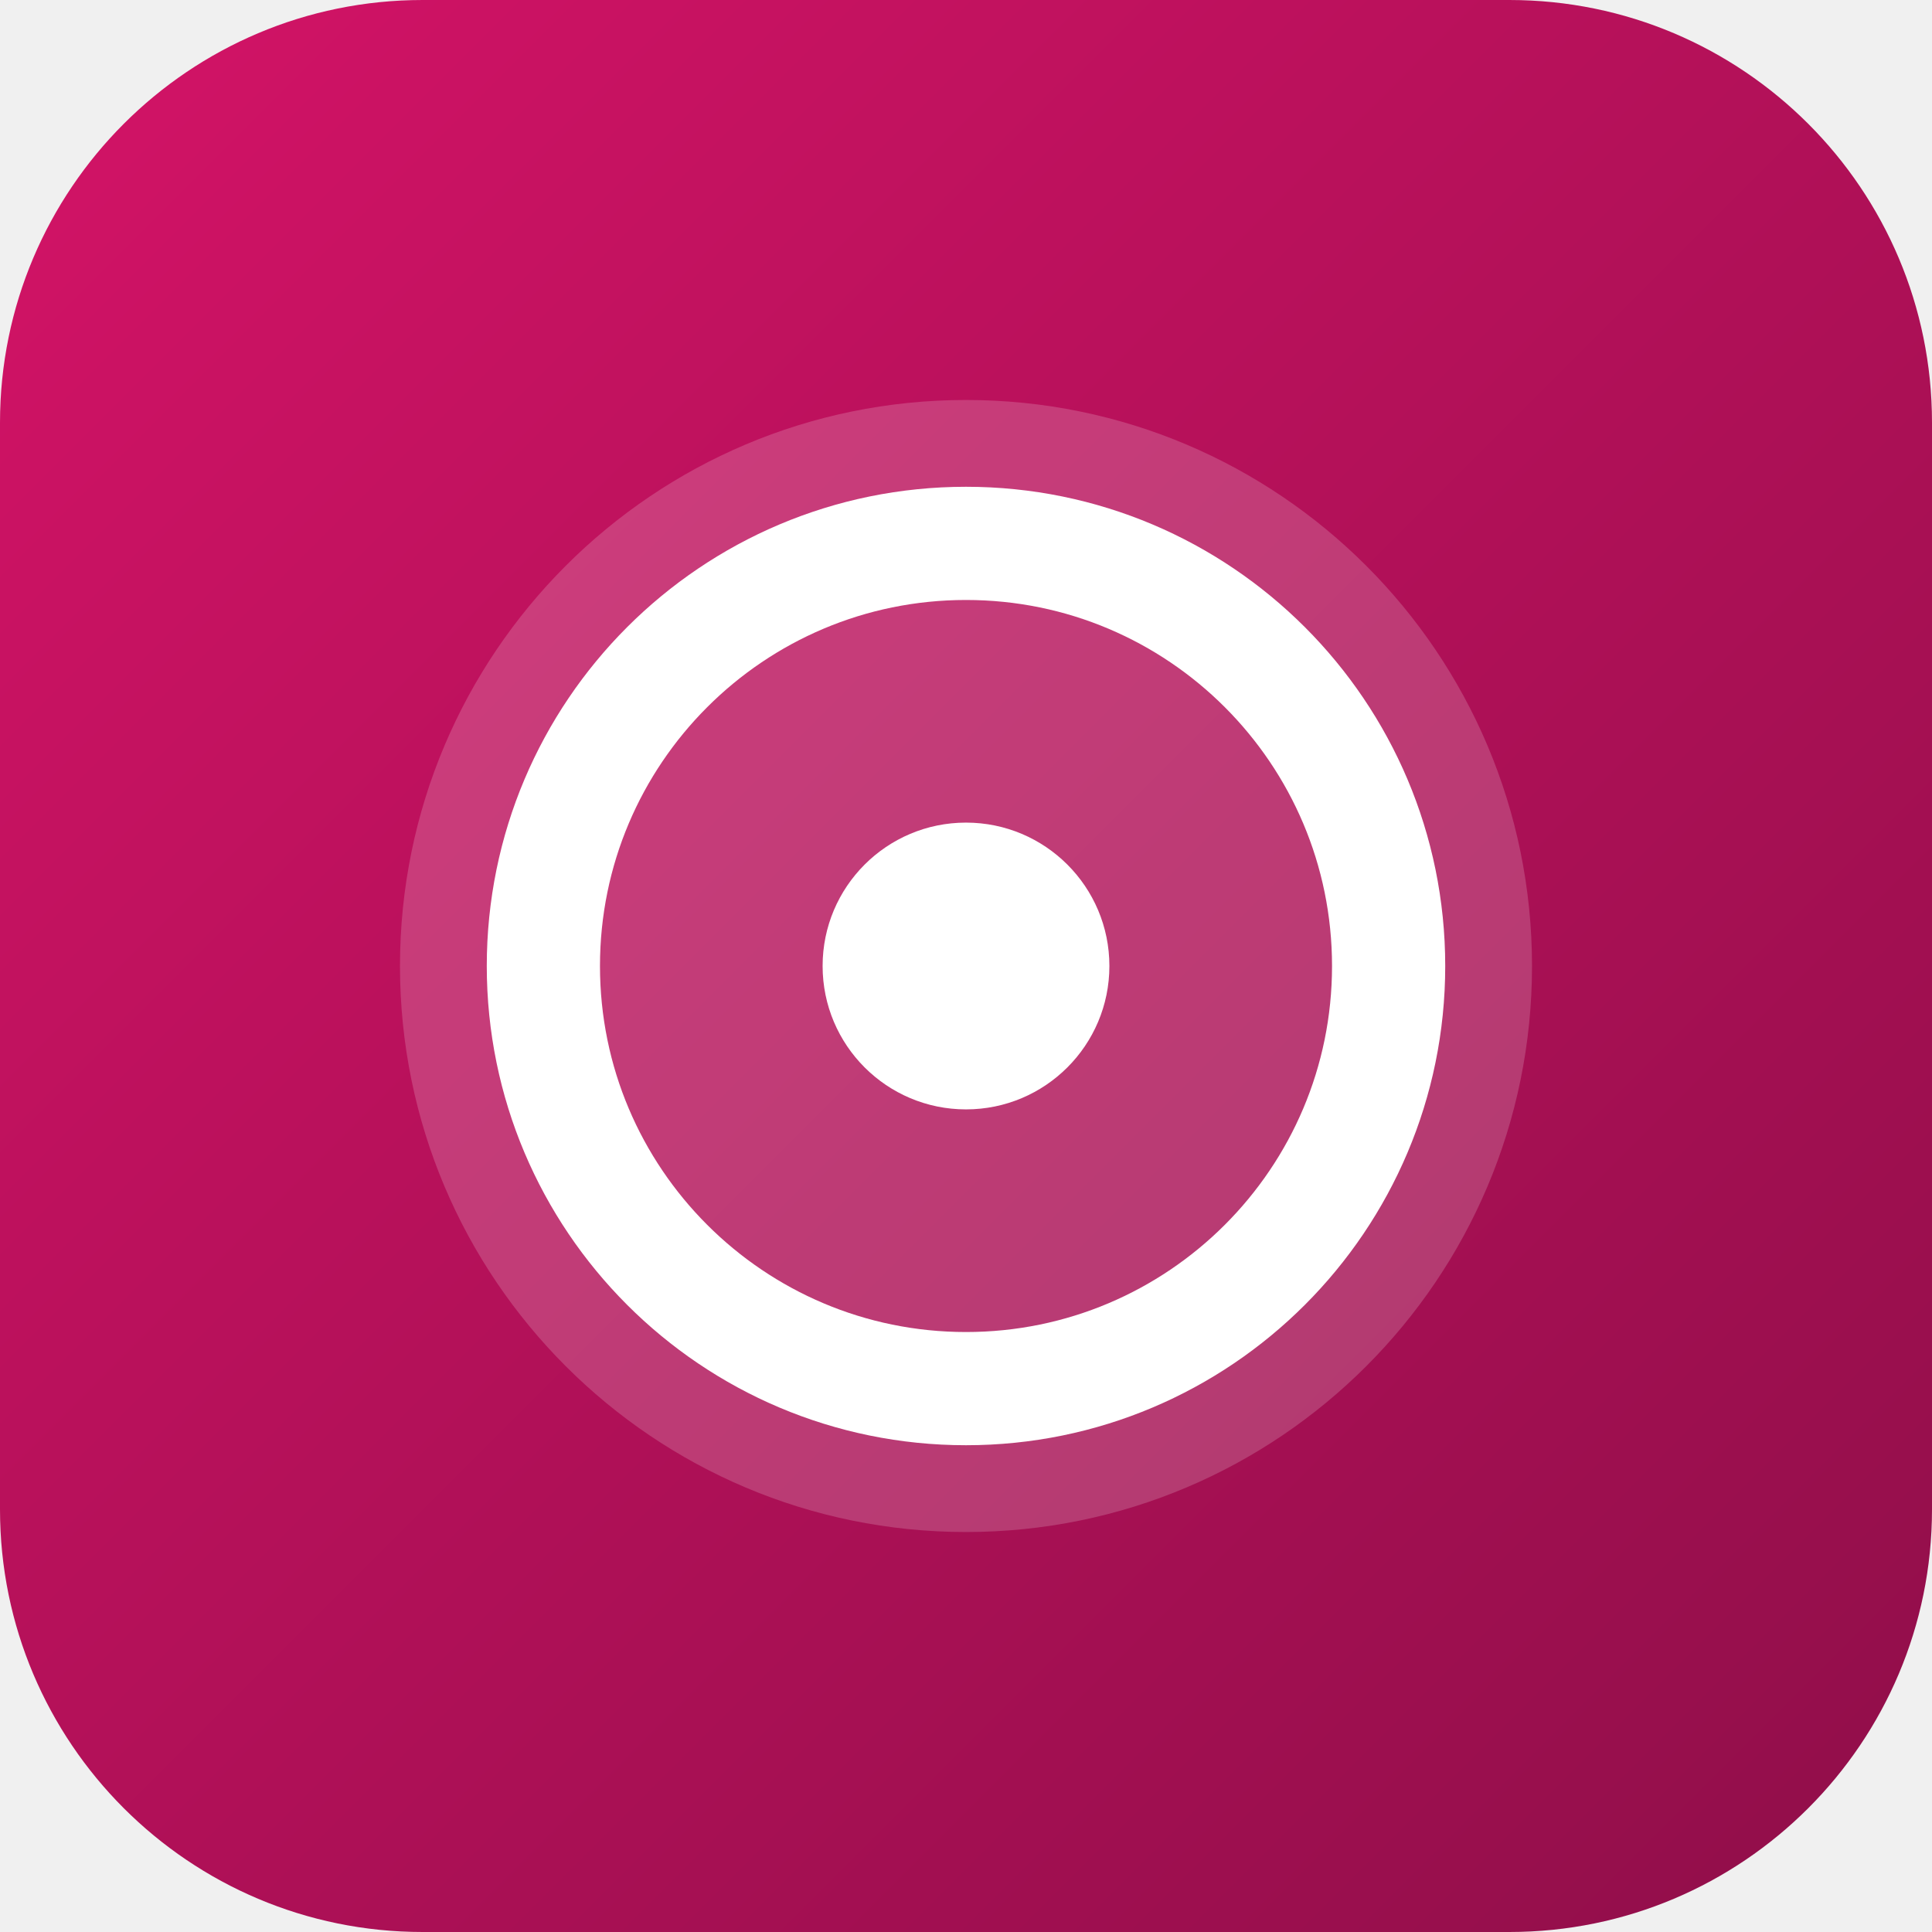
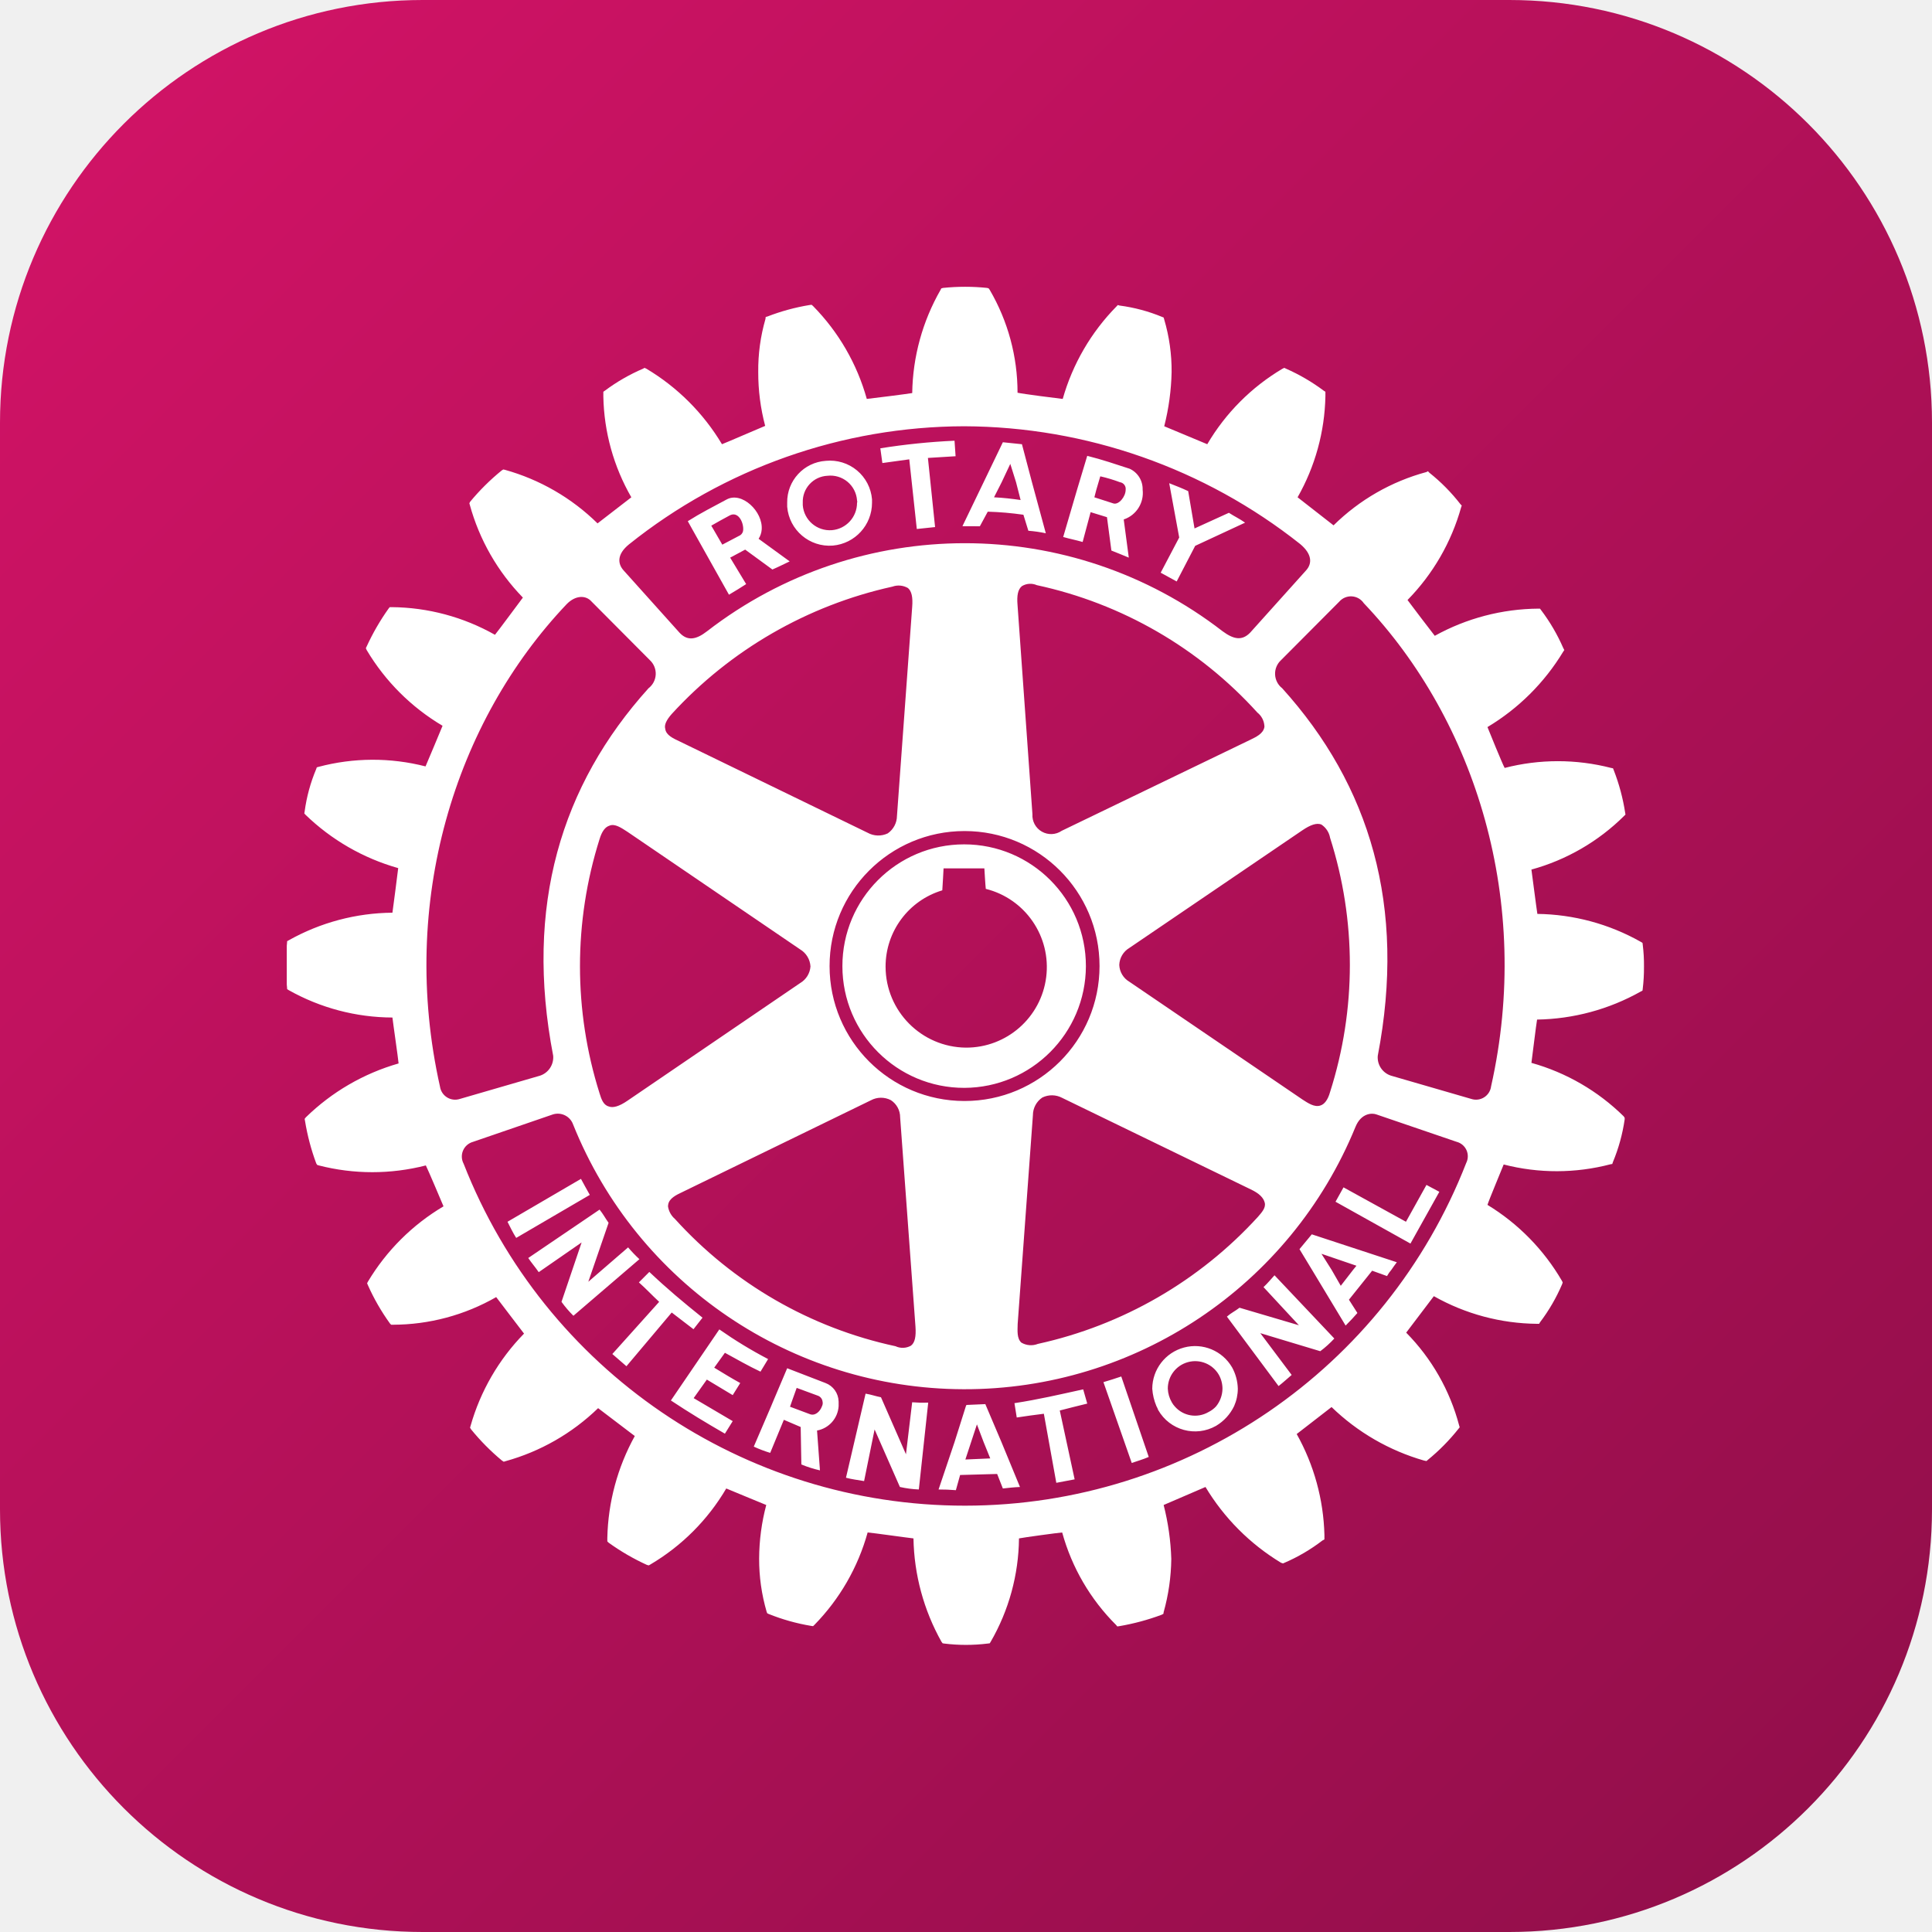
<svg xmlns="http://www.w3.org/2000/svg" viewBox="0 0 512 512">
  <defs>
    <linearGradient id="g" x1="0" y1="0" x2="1" y2="1">
      <stop offset="0" stop-color="#d41367" />
      <stop offset="1" stop-color="#8f0e49" />
    </linearGradient>
  </defs>
  <rect width="512" height="512" rx="112" fill="url(#g)" />
-   <circle cx="256" cy="256" r="150" fill="#fff" opacity=".18" />
-   <circle cx="256" cy="256" r="112" fill="none" stroke="#fff" stroke-width="30" />
-   <circle cx="256" cy="256" r="38" fill="#fff" />
+   <svg x="76" y="76" width="360" height="360" viewBox="320 0 149.3 149.6">
+     <path fill="#fff" d="M362.242,112.96l-4.986,5.917-1.554-1.347,5.157-5.745c-.817-.757-1.44-1.438-2.232-2.142l1.148-1.152c1.964,1.856,3.692,3.295,5.859,5.039l-.994,1.27c-.789-.619-1.603-1.213-2.398-1.84m-9.995-14.718-8.09,4.725c.29.566.603,1.231.958,1.777l8.106-4.737c-.395-.714-.619-1.095-.974-1.765m5.191,7.545-4.382,3.788,2.233-6.492c-.396-.556-.578-.943-.992-1.455l-7.855,5.329c.351.527.781,1.014,1.154,1.56l4.723-3.272-2.215,6.54a11.821,11.821,0,0,0,1.313,1.534l7.266-6.232a15.115,15.115,0,0,1-1.246-1.3m10.662,11.608c1.276.694,2.523,1.418,3.919,2.079l.838-1.386a48.611,48.611,0,0,1-5.372-3.268l-5.333,7.827c2.022,1.339,3.871,2.457,5.948,3.656l.86-1.381-4.301-2.534,1.452-2.041,2.848,1.712.83-1.331c-.915-.503-1.868-1.083-2.866-1.694ZM394.473,88.22a13.408,13.408,0,1,1,13.381-13.397A13.439,13.439,0,0,1,394.473,88.22m.167-4.43a8.875,8.875,0,0,0,2.189-17.485c-.049-.4-.156-2.258-.156-2.258h-4.494s-.103,2.018-.14,2.42a8.768,8.768,0,0,0-6.246,8.412,8.933,8.933,0,0,0,8.847,8.911m-19.682-59.567v-.44a4.554,4.554,0,0,1,4.252-4.615,4.648,4.648,0,0,1,5.09,4.24v.375a4.732,4.732,0,0,1-4.311,4.718,4.677,4.677,0,0,1-5.031-4.279m1.716-.166a2.988,2.988,0,0,0,3.209,2.748,3.022,3.022,0,0,0,2.767-3.022c.057-.079,0-.171,0-.275a2.936,2.936,0,0,0-3.252-2.695,2.862,2.862,0,0,0-2.724,2.97Zm19.503,2.318c-.787-.008-1.15-.008-1.921-.008l2.335-4.844,2.118-4.401,2.102.217,1.103,4.184,1.526,5.623a14.466,14.466,0,0,0-1.923-.277l-.544-1.763a34.512,34.512,0,0,0-3.927-.338Zm1.558-3.19c1.022.049,1.972.162,2.929.298l-.503-1.961-.633-2.019-.949,2.019Zm-9.332-4.181.828,7.671,2.014-.212-.789-7.613,3.047-.188-.116-1.709a72.787,72.787,0,0,0-8.171.836l.225,1.623Zm.319,103.844-.684,5.725-2.751-6.279c-.645-.126-1.047-.292-1.696-.396l-2.159,9.258c.667.179,1.309.25,1.996.369l1.156-5.686,2.787,6.335a11.702,11.702,0,0,0,2.085.276l1.033-9.563a15.841,15.841,0,0,1-1.769-.041m54.381-19.88-6.877-3.788-.88,1.584,8.252,4.607,3.181-5.7-1.418-.759Zm-10.37,1.385,9.364,3.075c-.219.278-.394.544-.592.824a3.863,3.863,0,0,0-.487.698l-1.639-.59-2.556,3.193.933,1.463c-.381.434-.811.905-1.298,1.385l-3.708-6.149-1.372-2.266Zm1.065,2.144,1.11,1.755,1.016,1.769,1.369-1.769.357-.44Zm-9.839,12.515a5.13,5.13,0,0,1,.627,2.343,4.749,4.749,0,0,1-.406,1.913,5.101,5.101,0,0,1-1.988,2.175,4.678,4.678,0,0,1-6.378-1.745,2.74,2.74,0,0,0-.195-.43,6.016,6.016,0,0,1-.455-1.913,4.714,4.714,0,0,1,8.794-2.343m-1.061,2.343a3.146,3.146,0,0,0-.412-1.554,3.014,3.014,0,0,0-5.609,1.554,3.241,3.241,0,0,0,.438,1.493,2.337,2.337,0,0,0,.325.453,2.953,2.953,0,0,0,3.729.619,2.844,2.844,0,0,0,.823-.619,3.154,3.154,0,0,0,.706-1.946m4.52-11.188,3.895,4.199-6.538-1.929c-.544.414-.909.558-1.39.978l5.69,7.648c.485-.377.988-.838,1.442-1.225l-3.453-4.601,6.603,1.988a11.255,11.255,0,0,0,1.548-1.398l-6.587-6.964c-.351.381-.757.882-1.211,1.304M469.313,74.879a18.674,18.674,0,0,1-.138,2.445l-.025.189-.203.104A24.058,24.058,0,0,1,457.541,80.7c-.099.521-.546,4.244-.623,4.767a23.5,23.5,0,0,1,10.164,5.891l.105.166v.17a19.452,19.452,0,0,1-1.298,4.707l-.065.201-.187.03a23.367,23.367,0,0,1-11.774.026c-.187.487-1.639,3.946-1.785,4.449a23.814,23.814,0,0,1,8.195,8.356l.089.178-.057.187a19.857,19.857,0,0,1-2.443,4.211l-.095.166h-.227a23.514,23.514,0,0,1-11.368-3.045c-.327.428-2.72,3.591-3.045,4.017a22.836,22.836,0,0,1,5.835,10.234l.057.189-.106.132a22.333,22.333,0,0,1-3.422,3.473l-.13.112-.27-.053a24.24,24.24,0,0,1-10.184-5.893c-.43.325-3.398,2.643-3.838,2.972a23.989,23.989,0,0,1,3.053,11.099v.503l-.221.124a19.613,19.613,0,0,1-4.211,2.467l-.13.055-.215-.071a24.495,24.495,0,0,1-8.322-8.346c-.503.221-4.114,1.767-4.607,1.984a27.366,27.366,0,0,1,.842,5.948,22.705,22.705,0,0,1-.842,5.854l-.026.181-.195.105a25.805,25.805,0,0,1-4.666,1.256l-.219.03-.122-.152a22.977,22.977,0,0,1-5.946-10.196c-.489.036-4.23.544-4.757.653a23.196,23.196,0,0,1-3.116,11.383l-.103.168-.221.028a19.544,19.544,0,0,1-4.796,0l-.174-.028-.126-.168a24.144,24.144,0,0,1-3.084-11.383c-.558-.055-4.5-.617-5.047-.653a23.552,23.552,0,0,1-5.867,10.182l-.142.136-.221-.032a22.312,22.312,0,0,1-4.674-1.313l-.154-.075-.065-.164a20.71,20.71,0,0,1-.826-5.871,23.399,23.399,0,0,1,.783-5.889c-.503-.217-3.911-1.599-4.404-1.82a23.593,23.593,0,0,1-8.366,8.376l-.171.095-.205-.055a24.85,24.85,0,0,1-4.218-2.45l-.138-.138v-.384a24.27,24.27,0,0,1,3.025-11.218c-.422-.329-3.603-2.745-4.039-3.071a23.736,23.736,0,0,1-10.208,5.843l-.185.057-.197-.128a24.836,24.836,0,0,1-3.392-3.426l-.12-.195.053-.189a23.794,23.794,0,0,1,5.891-10.172c-.32-.434-2.727-3.552-3.067-4.02a22.953,22.953,0,0,1-11.368,3.043h-.196l-.127-.126a23.543,23.543,0,0,1-2.442-4.244l-.083-.193.083-.17a23.886,23.886,0,0,1,8.332-8.305c-.223-.532-1.696-4.015-1.946-4.506a23.706,23.706,0,0,1-11.788,0l-.175-.055-.105-.162a24.979,24.979,0,0,1-1.238-4.684l-.041-.225.13-.169a24.125,24.125,0,0,1,10.216-5.936c-.043-.55-.621-4.51-.678-5.057a23.455,23.455,0,0,1-11.434-3.021l-.161-.105-.014-.221a19.547,19.547,0,0,1-.116-2.417,20.436,20.436,0,0,1,.116-2.424l.014-.221.161-.088a23.718,23.718,0,0,1,11.434-3.047c.085-.54.572-4.391.635-4.91a24.08,24.08,0,0,1-10.23-5.896l-.11-.13.036-.206a18.28,18.28,0,0,1,1.278-4.687l.061-.178.193-.055a23.329,23.329,0,0,1,11.782-.049c.219-.48,1.657-3.952,1.875-4.473a23.877,23.877,0,0,1-8.356-8.339l-.091-.206.091-.194a25.642,25.642,0,0,1,2.406-4.162l.132-.165h.221a23.51,23.51,0,0,1,11.368,3.046c.331-.397,2.747-3.664,3.075-4.098A23.621,23.621,0,0,1,340,23.996l-.041-.156.077-.16a24.879,24.879,0,0,1,3.481-3.452l.175-.109.164.033a23.573,23.573,0,0,1,10.218,5.905c.418-.333,3.295-2.549,3.72-2.873A23.108,23.108,0,0,1,354.712,12.1v-.54l.182-.127a20.435,20.435,0,0,1,4.203-2.418l.138-.087.217.094a24.025,24.025,0,0,1,8.324,8.316c.505-.19,4.244-1.814,4.757-2.019a22.902,22.902,0,0,1-.763-5.926,20.282,20.282,0,0,1,.795-5.844l.026-.225.193-.051A23.196,23.196,0,0,1,377.418,2.01l.227-.029.164.142A23.622,23.622,0,0,1,383.725,12.35c.548-.056,4.477-.551,5.003-.646A23.516,23.516,0,0,1,391.844.348L391.927.18l.201-.055a23.568,23.568,0,0,1,4.845,0l.18.055.114.168a22.439,22.439,0,0,1,3.059,11.32c.59.132,4.428.627,4.976.682a23.74,23.74,0,0,1,5.944-10.209l.122-.132.178.055a18.563,18.563,0,0,1,4.715,1.26l.156.062.063.221a19.884,19.884,0,0,1,.813,5.786A26.506,26.506,0,0,1,416.48,15.36c.487.199,4.219,1.761,4.739,1.978a23.536,23.536,0,0,1,8.285-8.316l.186-.094.195.087a21.212,21.212,0,0,1,4.181,2.443l.164.101v.503a23.438,23.438,0,0,1-3.063,11.121c.414.324,3.497,2.735,3.96,3.09A23.16,23.16,0,0,1,445.361,20.4l.162-.089.16.17a20.291,20.291,0,0,1,3.408,3.45l.154.162-.065.186a23.682,23.682,0,0,1-5.907,10.216c.325.445,2.646,3.501,3.002,3.943a23.933,23.933,0,0,1,11.417-2.993h.17l.122.164a20.415,20.415,0,0,1,2.434,4.161l.122.236-.122.178a24.349,24.349,0,0,1-8.341,8.304c.211.526,1.623,4.011,1.893,4.5a23.461,23.461,0,0,1,11.723,0l.211.042.081.204a22.189,22.189,0,0,1,1.26,4.708l.031.181-.146.145a23.223,23.223,0,0,1-10.212,5.912c.077.538.564,4.342.655,4.883a23.778,23.778,0,0,1,11.375,3.069l.203.12.025.193a18.175,18.175,0,0,1,.138,2.433m-112.36-43.631,6.143,6.843c.858.923,1.803.809,3.045-.161a46.401,46.401,0,0,1,56.757,0c1.225.905,2.144,1.084,3.043.161l6.147-6.843c.696-.757.696-1.799-.637-2.915A59.955,59.955,0,0,0,394.449,15.36a59.307,59.307,0,0,0-36.917,13.01c-1.325,1.079-1.266,2.122-.578,2.878m.416,28.776c-.678-.438-1.398-.938-1.988-.677-.481.145-.832.649-1.083,1.467a46.506,46.506,0,0,0,0,28.02c.195.635.414,1.268.992,1.428.473.197,1.171,0,2.079-.627l19.016-12.955a2.308,2.308,0,0,0,1.136-1.828,2.337,2.337,0,0,0-1.136-1.88ZM361.53,48.688c.087.694.876,1.048,1.566,1.371l20.723,10.067a2.419,2.419,0,0,0,2.215.068,2.369,2.369,0,0,0,1.014-1.926L388.722,35.28c.091-1.111-.065-1.762-.465-2.103a2.029,2.029,0,0,0-1.71-.156A46.548,46.548,0,0,0,362.242,47.047c-.576.651-.844,1.199-.712,1.641m.3,52.566a2.275,2.275,0,0,0,.769,1.406,45.692,45.692,0,0,0,24.287,14.012,1.862,1.862,0,0,0,1.698-.057c.448-.335.576-1.024.501-2.11,0-.034-1.688-23.037-1.688-23.037a2.246,2.246,0,0,0-1.012-1.889,2.347,2.347,0,0,0-2.217.014l-20.7,10.076c-.722.337-1.505.716-1.613,1.394,0,.044-.024.132-.024.191m32.643-11.586a14.865,14.865,0,1,0-14.848-14.846,14.861,14.861,0,0,0,14.848,14.846m6.281,26.612a2.078,2.078,0,0,0,1.812.136,46.218,46.218,0,0,0,24.236-13.995c.422-.489.884-.992.747-1.55-.13-.536-.584-1.02-1.55-1.475L405.243,89.324a2.402,2.402,0,0,0-2.185-.041,2.345,2.345,0,0,0-1.039,1.95l-1.678,22.974c-.016.753-.105,1.611.412,2.074m30.949-26.778c.617.4,1.331.884,1.98.659.44-.134.82-.617,1.063-1.487a46.048,46.048,0,0,0,0-27.993,2.207,2.207,0,0,0-.974-1.47c-.517-.185-1.169.027-2.1.659l-19.031,12.94A2.268,2.268,0,0,0,411.53,74.679a2.244,2.244,0,0,0,1.112,1.856Zm-4.195-41.181a2.034,2.034,0,0,0-.769-1.433,45.779,45.779,0,0,0-24.289-14.03,1.782,1.782,0,0,0-1.639.105c-.447.357-.574,1.047-.485,2.079l1.641,23.039a2.062,2.062,0,0,0,3.225,1.829l20.749-10.014c.665-.323,1.422-.674,1.566-1.383a.486.486,0,0,0,0-.191M338.913,89.44l8.831-2.564a2.125,2.125,0,0,0,1.444-2.191c-3.171-16.448.857-29.782,10.498-40.471a2.029,2.029,0,0,0,.148-3.098l-6.421-6.453c-.623-.714-1.757-.714-2.731.279-12.304,12.95-18.517,32.824-13.959,53.143a1.684,1.684,0,0,0,2.189,1.355m109.782,4.727-8.853-3.023c-.463-.172-1.672-.172-2.304,1.385a46.484,46.484,0,0,1-86.152-.268,1.792,1.792,0,0,0-2.223-1.118l-8.804,3.023a1.677,1.677,0,0,0-1.029,2.416,59.27,59.27,0,0,0,110.409-.093,1.643,1.643,0,0,0-1.043-2.323M438.462,34.852a1.707,1.707,0,0,0-2.718-.164l-6.398,6.427a2.027,2.027,0,0,0,.126,3.098c9.656,10.689,13.691,23.995,10.525,40.471a2.107,2.107,0,0,0,1.452,2.191l8.845,2.564a1.674,1.674,0,0,0,2.183-1.39c4.552-20.284-1.68-40.226-14.014-53.198m-20.611-2.399,2.037-3.922,5.496-2.554c-.578-.415-1.203-.705-1.783-1.086l-3.785,1.724-.698-4.11c-.791-.374-1.266-.54-2.09-.872l1.101,5.979L416.09,31.486Zm-10.297,88.97c-2.741.601-4.851,1.1-7.569,1.522l.252,1.578c1.006-.158,1.925-.278,2.986-.412l1.371,7.605,2.019-.381-1.637-7.583c1.038-.258,1.994-.519,3.026-.761Zm-26.932,1.331v.513a2.911,2.911,0,0,1-2.377,2.692l.321,4.386a12.418,12.418,0,0,1-2.049-.649l-.073-4.126-1.854-.793-1.503,3.641a13.841,13.841,0,0,1-1.81-.688L373.18,123.3l.227-.546,1.55-3.656,4.222,1.629a2.231,2.231,0,0,1,1.442,2.027m-1.769,0a.787.787,0,0,0-.487-.623l-2.361-.87-.534,1.493-.189.546-.016.034,2.152.805c.59.262,1.161-.264,1.365-.84a.783.783,0,0,0,.069-.546m28.644-94.649c-.755-.219-1.312-.313-2.142-.549l1.53-5.217,1.118-3.719c1.613.401,3.147.924,4.68,1.423a2.458,2.458,0,0,1,1.422,2.295,3.078,3.078,0,0,1-2.083,3.287l.558,4.204c-.674-.279-1.171-.488-1.917-.781l-.487-3.674-1.8-.553Zm1.292-4.92,2.108.68c.576.165,1.339-.738,1.339-1.524a.74.74,0,0,0-.633-.818,16.646,16.646,0,0,0-2.163-.649L409.006,22.34ZM398.555,127.229l2.039,4.946c-.667.028-1.288.095-1.885.164L398.08,130.74l-4.078.114-.467,1.672c-.651-.057-1.26-.075-1.907-.075l1.759-5.222,1.252-3.962.061-.126,2.079-.093.106.252Zm-1.234,1.799-.73-1.799-.738-1.948-.641,1.948-.631,1.919Zm12.464-8.401,3.118,8.902c.607-.211,1.258-.396,1.872-.663l-3.025-8.861c-.83.282-1.211.396-1.966.623m-45.251-93.877-.521-.937c1.371-.869,2.846-1.625,4.268-2.385,1.673-.924,4.035,1.314,3.869,3.322a2.125,2.125,0,0,1-.339,1.001l3.422,2.49c-.645.302-1.134.56-1.903.894l-2.998-2.191-1.653.885,1.761,2.912c-.682.434-1.095.704-1.893,1.169Zm2.065-.442.26.442.954,1.648,1.978-1.039a.746.746,0,0,0,.325-.61c.038-.893-.607-2.102-1.544-1.538-.73.381-1.175.645-1.972,1.095" />
+   </svg>
</svg>
